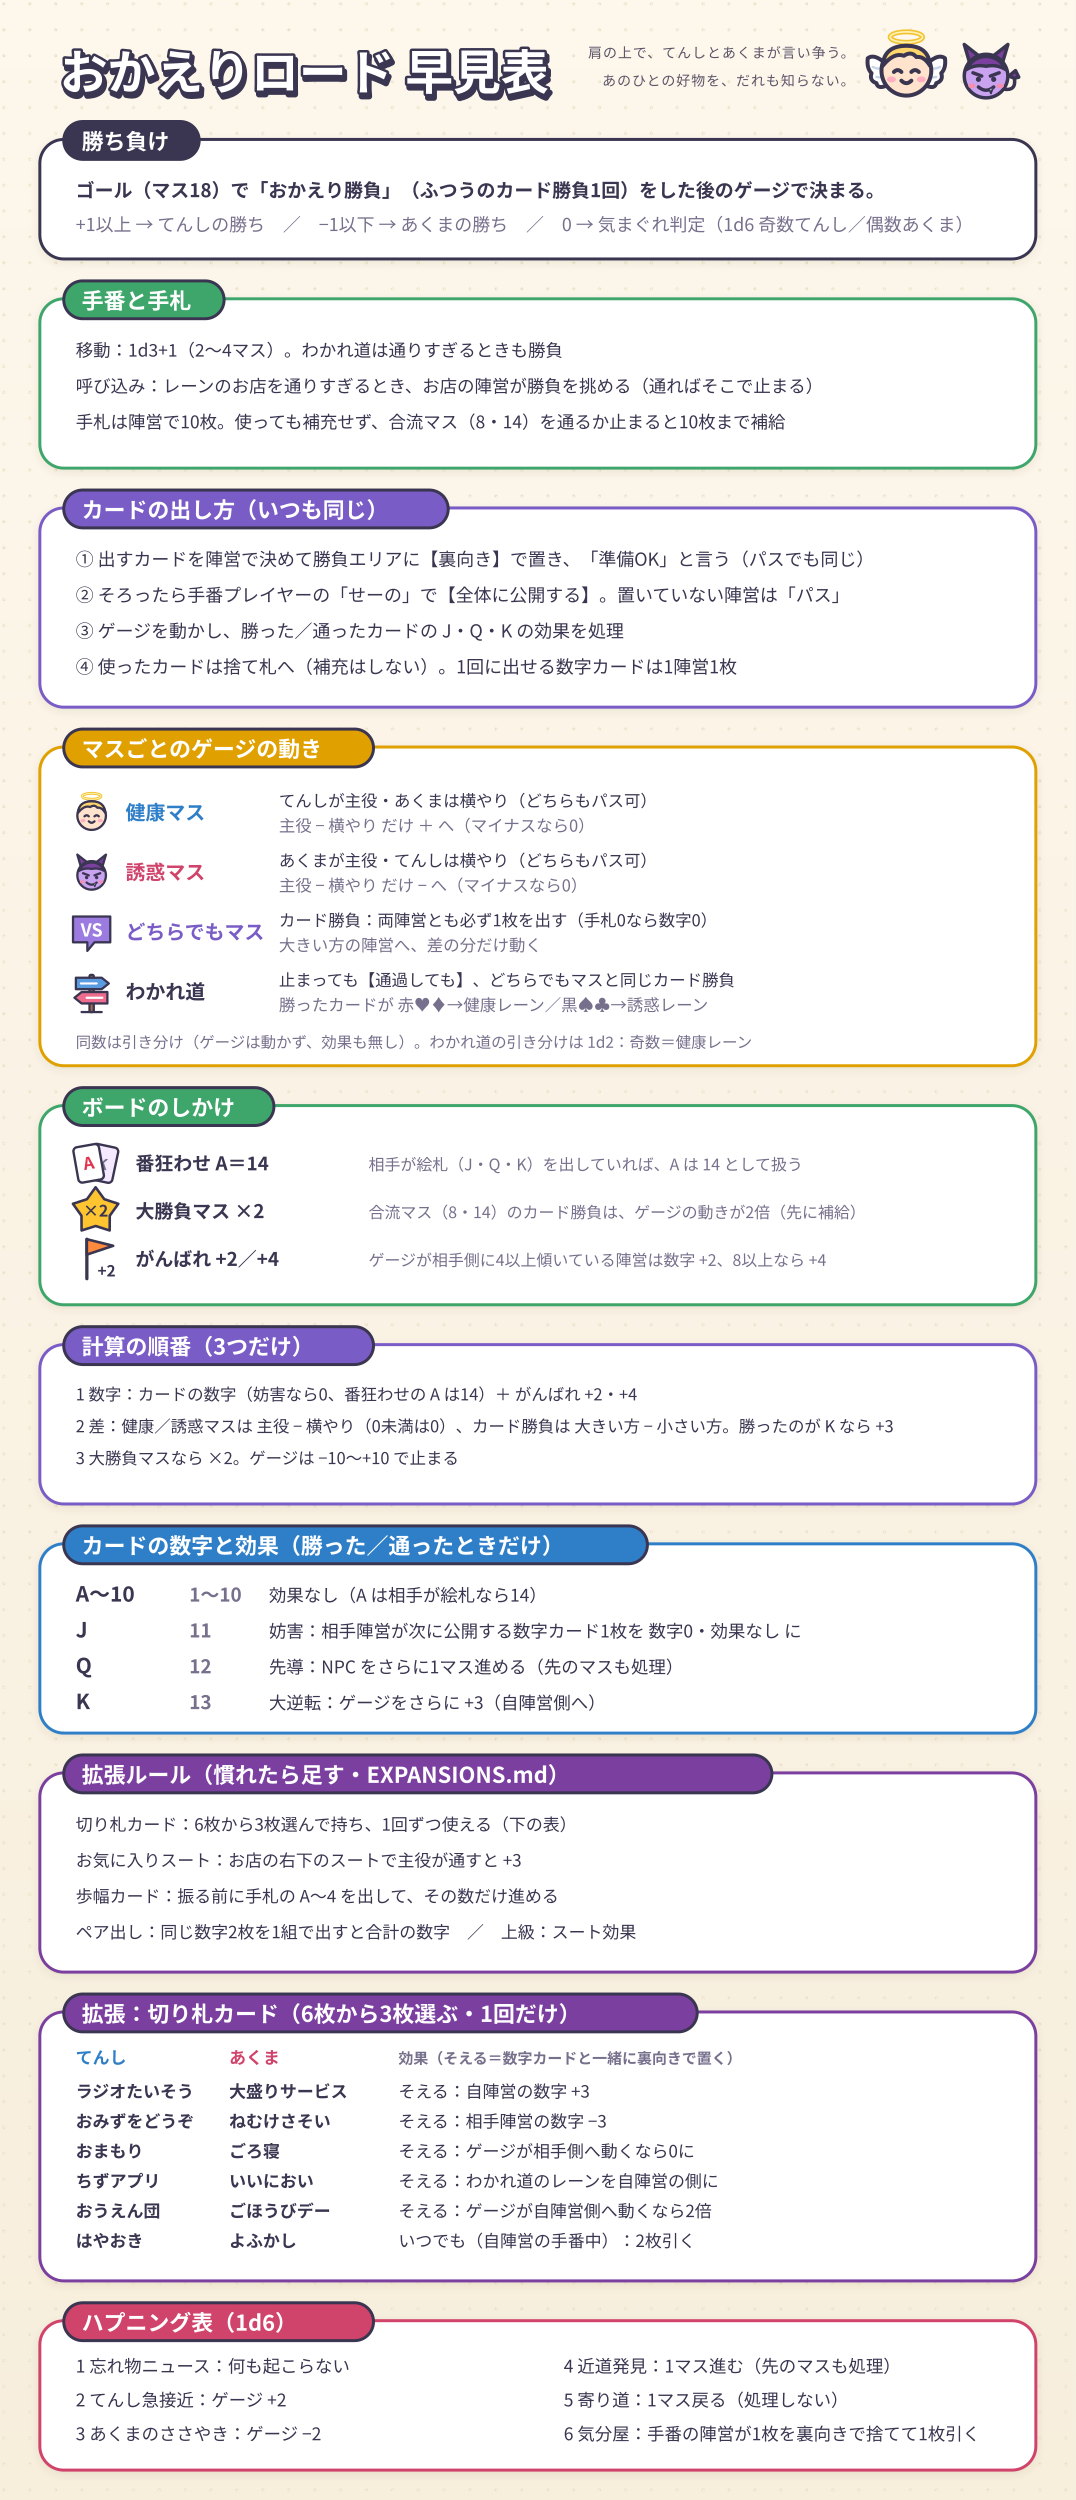
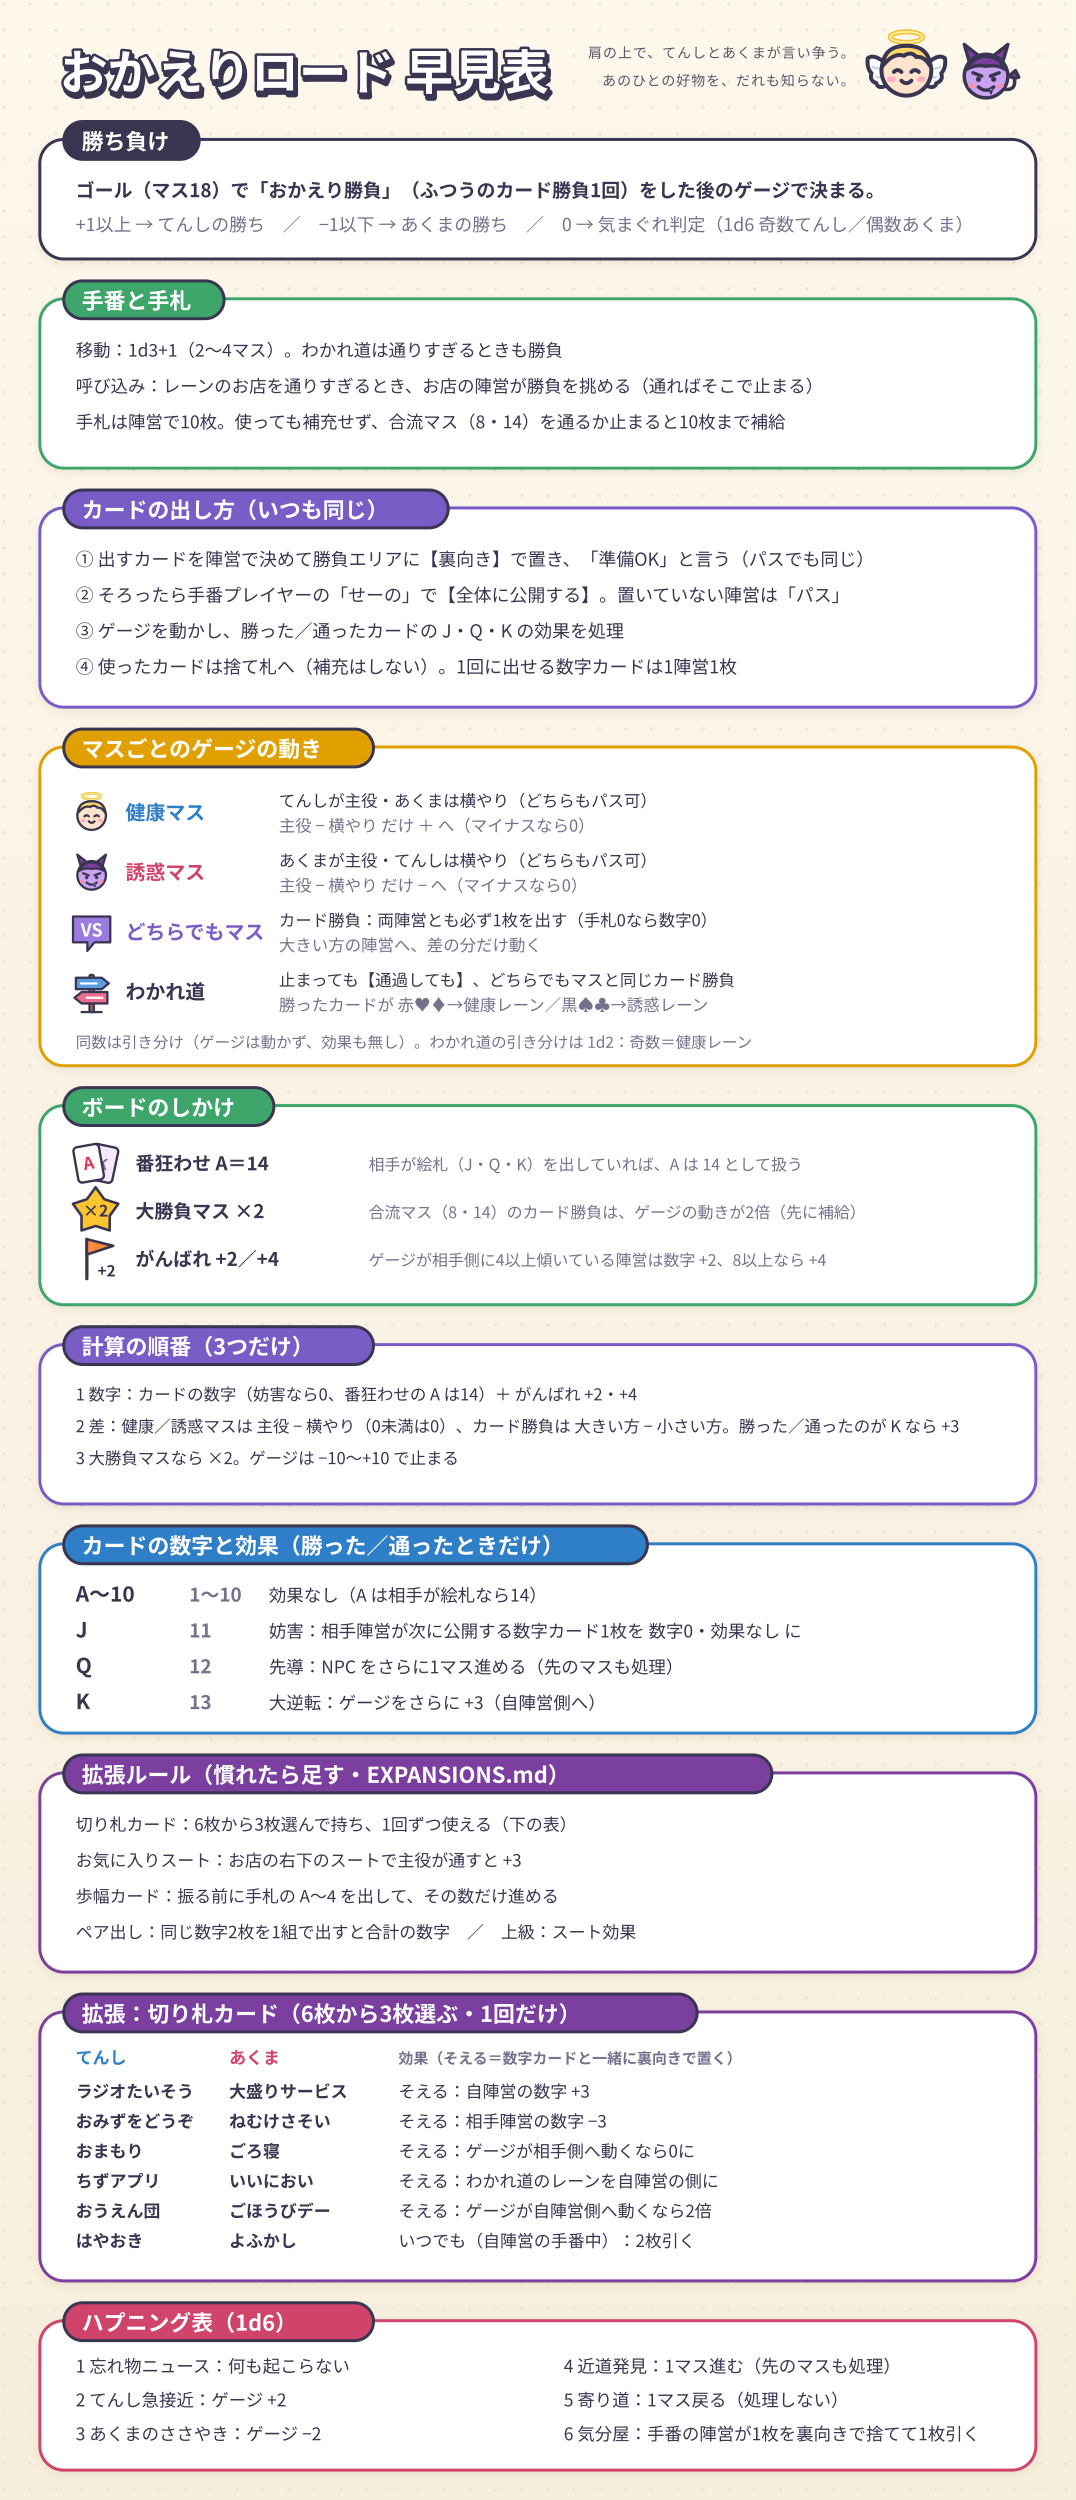
<svg xmlns="http://www.w3.org/2000/svg" width="1080" height="2510" viewBox="0 0 1080 2510" font-family="'Noto Sans CJK JP','Hiragino Sans','Yu Gothic','Meiryo',sans-serif">
  <defs>
    <filter id="shadow" x="-20%" y="-20%" width="140%" height="150%">
      <feDropShadow dx="0" dy="5" stdDeviation="3" flood-color="#5A4A2A" flood-opacity="0.22" />
    </filter>
    <filter id="soft" x="-20%" y="-20%" width="140%" height="140%">
      <feDropShadow dx="0" dy="3" stdDeviation="5" flood-color="#5A4A2A" flood-opacity="0.12" />
    </filter>
    <pattern id="dots" width="26" height="26" patternUnits="userSpaceOnUse">
      <circle cx="4" cy="4" r="1.5" fill="#EADFC8" />
    </pattern>
    <pattern id="stripeA" width="12" height="12" patternUnits="userSpaceOnUse" patternTransform="rotate(45)">
      <rect width="6" height="12" fill="#FFFFFF" opacity="0.35" />
    </pattern>
    <pattern id="cardback" width="14" height="14" patternUnits="userSpaceOnUse" patternTransform="rotate(45)">
      <rect width="14" height="14" fill="#EFE7F8" />
      <rect width="7" height="7" fill="#E3D8F2" />
    </pattern>
    <linearGradient id="sky" x1="0" y1="0" x2="0" y2="1">
      <stop offset="0" stop-color="#FDF7EC" />
      <stop offset="1" stop-color="#F7EEDC" />
    </linearGradient>
  </defs>
  <rect width="1080" height="2510" fill="url(#sky)" />
  <rect width="1080" height="2510" fill="url(#dots)" />
  <text x="62" y="94" font-size="48" font-weight="900" text-anchor="start" fill="#3A3550" stroke="#3A3550" stroke-width="6" stroke-linejoin="round" paint-order="stroke">おかえりロード 早見表</text>
  <text x="60" y="90" font-size="48" font-weight="900" text-anchor="start" fill="#FFFFFF" stroke="#3A3550" stroke-width="5" stroke-linejoin="round" paint-order="stroke">おかえりロード 早見表</text>
  <g transform="translate(870.0,26.0) scale(1.25)">
    <path d="M15 30 Q6 22 1 26 Q0 34 4 38 Q2 44 8 46 Q9 51 16 48 Z" fill="#FFFFFF" stroke="#3A3550" stroke-width="3.2" stroke-linejoin="round" stroke-linecap="round" />
    <path d="M5 33 Q9 35 13 34 M8 41 Q12 42 15 40" fill="none" stroke="#C9D6EA" stroke-width="2" stroke-linecap="round" />
    <path d="M49 30 Q58 22 63 26 Q64 34 60 38 Q62 44 56 46 Q55 51 48 48 Z" fill="#FFFFFF" stroke="#3A3550" stroke-width="3.2" stroke-linejoin="round" stroke-linecap="round" />
    <path d="M59 33 Q55 35 51 34 M56 41 Q52 42 49 40" fill="none" stroke="#C9D6EA" stroke-width="2" stroke-linecap="round" />
    <ellipse cx="32" cy="9" rx="13" ry="4.2" fill="none" stroke="#F2C230" stroke-width="4" />
    <ellipse cx="32" cy="9" rx="13" ry="4.2" fill="none" stroke="#FFF2B0" stroke-width="1.4" />
    <circle cx="32" cy="36" r="20" fill="#FFE3CC" stroke="#3A3550" stroke-width="3.2" stroke-linejoin="round" stroke-linecap="round" />
    <path d="M13 32 Q14 16 32 16 Q50 16 51 32 Q46 24 40 25 Q36 20 30 24 Q22 21 13 32 Z" fill="#FFD66B" stroke="#3A3550" stroke-width="3.2" stroke-linejoin="round" stroke-linecap="round" />
    <path d="M22 37 Q25 34 28 37 M36 37 Q39 34 42 37" fill="none" stroke="#3A3550" stroke-width="3.2" stroke-linejoin="round" stroke-linecap="round" />
    <ellipse cx="20" cy="43" rx="3.6" ry="2.4" fill="#FFAFC0" />
    <ellipse cx="44" cy="43" rx="3.6" ry="2.4" fill="#FFAFC0" />
    <path d="M28 44 Q32 48 36 44" fill="none" stroke="#3A3550" stroke-width="3.2" stroke-linejoin="round" stroke-linecap="round" />
  </g>
  <g transform="translate(955.0,37.0) scale(1.0938)">
    <path d="M48 48 Q60 50 58 38" fill="none" stroke="#3A3550" stroke-width="3.2" stroke-linejoin="round" stroke-linecap="round" />
    <path d="M58 38 L53 36 L59 31 L62 37 Z" fill="#7B3FA0" stroke="#3A3550" stroke-width="3.2" stroke-linejoin="round" stroke-linecap="round" />
    <path d="M17 24 L12 7 L26 18 Z" fill="#7B3FA0" stroke="#3A3550" stroke-width="3.2" stroke-linejoin="round" stroke-linecap="round" />
    <path d="M47 24 L52 7 L38 18 Z" fill="#7B3FA0" stroke="#3A3550" stroke-width="3.2" stroke-linejoin="round" stroke-linecap="round" />
    <circle cx="32" cy="36" r="20" fill="#C9A3F0" stroke="#3A3550" stroke-width="3.2" stroke-linejoin="round" stroke-linecap="round" />
    <path d="M14 30 Q20 18 32 18 Q44 18 50 30 Q42 25 32 27 Q22 25 14 30 Z" fill="#7B3FA0" stroke="#3A3550" stroke-width="3.2" stroke-linejoin="round" stroke-linecap="round" />
    <path d="M20 33 L28 36 M44 33 L36 36" stroke="#3A3550" stroke-width="3.2" stroke-linejoin="round" stroke-linecap="round" fill="none" />
    <circle cx="25" cy="39" r="2.4" fill="#3A3550" />
    <circle cx="39" cy="39" r="2.4" fill="#3A3550" />
    <ellipse cx="19" cy="45" rx="3.4" ry="2.2" fill="#F48FB1" />
    <ellipse cx="45" cy="45" rx="3.4" ry="2.2" fill="#F48FB1" />
    <path d="M25 46 Q32 52 39 46" fill="none" stroke="#3A3550" stroke-width="3.2" stroke-linejoin="round" stroke-linecap="round" />
    <path d="M35 48 L36.5 52 L38 47.5" fill="#FFFFFF" stroke="#3A3550" stroke-width="1.6" stroke-linejoin="round" />
  </g>
  <text x="858.0" y="58.0" font-size="14" font-weight="500" fill="#5B5468" text-anchor="end" letter-spacing="1">肩の上で、てんしとあくまが言い争う。</text>
  <text x="858.0" y="86.0" font-size="14" font-weight="500" fill="#5B5468" text-anchor="end" letter-spacing="1">あのひとの好物を、だれも知らない。</text>
  <g filter="url(#soft)">
    <rect x="40" y="140" width="1000" height="120" rx="24" fill="#FFFFFF" />
  </g>
  <rect x="40" y="140" width="1000" height="120" rx="24" fill="none" stroke="#3A3550" stroke-width="3" />
  <rect x="64" y="122" width="136" height="38" rx="19" fill="#3A3550" stroke="#3A3550" stroke-width="3" />
  <text x="82.0" y="150.0" font-size="22" font-weight="900" fill="#FFFFFF" text-anchor="start">勝ち負け</text>
  <text x="76.0" y="198.0" font-size="19" font-weight="bold" fill="#3A3550" text-anchor="start">ゴール（マス18）で「おかえり勝負」（ふつうのカード勝負1回）をした後のゲージで決まる。</text>
  <text x="76.0" y="232.0" font-size="18" font-weight="normal" fill="#77708C" text-anchor="start">+1以上 → てんしの勝ち　／　−1以下 → あくまの勝ち　／　0 → 気まぐれ判定（1d6 奇数てんし／偶数あくま）</text>
  <g filter="url(#soft)">
    <rect x="40" y="300" width="1000" height="170" rx="24" fill="#FFFFFF" />
  </g>
  <rect x="40" y="300" width="1000" height="170" rx="24" fill="none" stroke="#3FA66B" stroke-width="3" />
  <rect x="64" y="282" width="161" height="38" rx="19" fill="#3FA66B" stroke="#3A3550" stroke-width="3" />
  <text x="82.0" y="310.0" font-size="22" font-weight="900" fill="#FFFFFF" text-anchor="start">手番と手札</text>
  <text x="76.0" y="358.0" font-size="17.5" font-weight="normal" fill="#3A3550" text-anchor="start">移動：1d3+1（2〜4マス）。わかれ道は通りすぎるときも勝負</text>
  <text x="76.0" y="394.0" font-size="17.5" font-weight="normal" fill="#3A3550" text-anchor="start">呼び込み：レーンのお店を通りすぎるとき、お店の陣営が勝負を挑める（通ればそこで止まる）</text>
  <text x="76.0" y="430.0" font-size="17.5" font-weight="normal" fill="#3A3550" text-anchor="start">手札は陣営で10枚。使っても補充せず、合流マス（8・14）を通るか止まると10枚まで補給</text>
  <g filter="url(#soft)">
    <rect x="40" y="510" width="1000" height="200" rx="24" fill="#FFFFFF" />
  </g>
  <rect x="40" y="510" width="1000" height="200" rx="24" fill="none" stroke="#7A5CC6" stroke-width="3" />
  <rect x="64" y="492" width="386" height="38" rx="19" fill="#7A5CC6" stroke="#3A3550" stroke-width="3" />
  <text x="82.0" y="520.0" font-size="22" font-weight="900" fill="#FFFFFF" text-anchor="start">カードの出し方（いつも同じ）</text>
  <text x="76.0" y="568.0" font-size="18" font-weight="normal" fill="#3A3550" text-anchor="start">① 出すカードを陣営で決めて勝負エリアに【裏向き】で置き、「準備OK」と言う（パスでも同じ）</text>
  <text x="76.0" y="604.0" font-size="18" font-weight="normal" fill="#3A3550" text-anchor="start">② そろったら手番プレイヤーの「せーの」で【全体に公開する】。置いていない陣営は「パス」</text>
  <text x="76.0" y="640.0" font-size="18" font-weight="normal" fill="#3A3550" text-anchor="start">③ ゲージを動かし、勝った／通ったカードの J・Q・K の効果を処理</text>
  <text x="76.0" y="676.0" font-size="18" font-weight="normal" fill="#3A3550" text-anchor="start">④ 使ったカードは捨て札へ（補充はしない）。1回に出せる数字カードは1陣営1枚</text>
  <g filter="url(#soft)">
    <rect x="40" y="750" width="1000" height="320" rx="24" fill="#FFFFFF" />
  </g>
  <rect x="40" y="750" width="1000" height="320" rx="24" fill="none" stroke="#E0A100" stroke-width="3" />
  <rect x="64" y="732" width="311" height="38" rx="19" fill="#E0A100" stroke="#3A3550" stroke-width="3" />
  <text x="82.0" y="760.0" font-size="22" font-weight="900" fill="#FFFFFF" text-anchor="start">マスごとのゲージの動き</text>
  <g transform="translate(69.0,793.0) scale(0.7188)">
    <ellipse cx="32" cy="9" rx="13" ry="4.2" fill="none" stroke="#F2C230" stroke-width="4" />
    <ellipse cx="32" cy="9" rx="13" ry="4.2" fill="none" stroke="#FFF2B0" stroke-width="1.4" />
    <circle cx="32" cy="36" r="20" fill="#FFE3CC" stroke="#3A3550" stroke-width="3.2" stroke-linejoin="round" stroke-linecap="round" />
    <path d="M13 32 Q14 16 32 16 Q50 16 51 32 Q46 24 40 25 Q36 20 30 24 Q22 21 13 32 Z" fill="#FFD66B" stroke="#3A3550" stroke-width="3.2" stroke-linejoin="round" stroke-linecap="round" />
    <path d="M22 37 Q25 34 28 37 M36 37 Q39 34 42 37" fill="none" stroke="#3A3550" stroke-width="3.2" stroke-linejoin="round" stroke-linecap="round" />
    <ellipse cx="20" cy="43" rx="3.6" ry="2.4" fill="#FFAFC0" />
    <ellipse cx="44" cy="43" rx="3.6" ry="2.4" fill="#FFAFC0" />
    <path d="M28 44 Q32 48 36 44" fill="none" stroke="#3A3550" stroke-width="3.2" stroke-linejoin="round" stroke-linecap="round" />
  </g>
  <text x="126.0" y="823.0" font-size="20" font-weight="900" fill="#2F7FC8" text-anchor="start">健康マス</text>
  <text x="280.0" y="810.0" font-size="16.5" font-weight="normal" fill="#3A3550" text-anchor="start">てんしが主役・あくまは横やり（どちらもパス可）</text>
  <text x="280.0" y="835.0" font-size="16.5" font-weight="normal" fill="#77708C" text-anchor="start">主役 − 横やり だけ ＋ へ（マイナスなら0）</text>
  <g transform="translate(69.0,853.0) scale(0.7188)">
    <path d="M17 24 L12 7 L26 18 Z" fill="#7B3FA0" stroke="#3A3550" stroke-width="3.2" stroke-linejoin="round" stroke-linecap="round" />
    <path d="M47 24 L52 7 L38 18 Z" fill="#7B3FA0" stroke="#3A3550" stroke-width="3.2" stroke-linejoin="round" stroke-linecap="round" />
    <circle cx="32" cy="36" r="20" fill="#C9A3F0" stroke="#3A3550" stroke-width="3.2" stroke-linejoin="round" stroke-linecap="round" />
    <path d="M14 30 Q20 18 32 18 Q44 18 50 30 Q42 25 32 27 Q22 25 14 30 Z" fill="#7B3FA0" stroke="#3A3550" stroke-width="3.2" stroke-linejoin="round" stroke-linecap="round" />
    <path d="M20 33 L28 36 M44 33 L36 36" stroke="#3A3550" stroke-width="3.2" stroke-linejoin="round" stroke-linecap="round" fill="none" />
    <circle cx="25" cy="39" r="2.4" fill="#3A3550" />
    <circle cx="39" cy="39" r="2.4" fill="#3A3550" />
    <ellipse cx="19" cy="45" rx="3.4" ry="2.2" fill="#F48FB1" />
    <ellipse cx="45" cy="45" rx="3.4" ry="2.2" fill="#F48FB1" />
    <path d="M25 46 Q32 52 39 46" fill="none" stroke="#3A3550" stroke-width="3.2" stroke-linejoin="round" stroke-linecap="round" />
    <path d="M35 48 L36.5 52 L38 47.5" fill="#FFFFFF" stroke="#3A3550" stroke-width="1.6" stroke-linejoin="round" />
  </g>
  <text x="126.0" y="883.0" font-size="20" font-weight="900" fill="#D0436A" text-anchor="start">誘惑マス</text>
  <text x="280.0" y="870.0" font-size="16.5" font-weight="normal" fill="#3A3550" text-anchor="start">あくまが主役・てんしは横やり（どちらもパス可）</text>
  <text x="280.0" y="895.0" font-size="16.5" font-weight="normal" fill="#77708C" text-anchor="start">主役 − 横やり だけ − へ（マイナスなら0）</text>
  <g transform="translate(69.0,913.0) scale(0.7188)">
    <path d="M6 10 L58 10 L58 46 L36 46 L26 58 L26 46 L6 46 Z" fill="#9B7BE0" stroke="#3A3550" stroke-width="3.2" stroke-linejoin="round" stroke-linecap="round" />
    <text x="32" y="38" text-anchor="middle" font-size="25" font-weight="900" fill="#FFFFFF" font-family="'Noto Sans CJK JP',sans-serif">VS</text>
  </g>
  <text x="126.0" y="943.0" font-size="20" font-weight="900" fill="#7A5CC6" text-anchor="start">どちらでもマス</text>
  <text x="280.0" y="930.0" font-size="16.5" font-weight="normal" fill="#3A3550" text-anchor="start">カード勝負：両陣営とも必ず1枚を出す（手札0なら数字0）</text>
  <text x="280.0" y="955.0" font-size="16.5" font-weight="normal" fill="#77708C" text-anchor="start">大きい方の陣営へ、差の分だけ動く</text>
  <g transform="translate(69.0,973.0) scale(0.7188)">
    <rect x="29" y="8" width="6" height="52" rx="2" fill="#A86E4A" stroke="#3A3550" stroke-width="3.2" stroke-linejoin="round" stroke-linecap="round" />
    <path d="M10 12 L46 12 L56 20 L46 28 L10 28 Z" fill="#5B9BE0" stroke="#3A3550" stroke-width="3.2" stroke-linejoin="round" stroke-linecap="round" />
    <path d="M54 32 L18 32 L8 40 L18 48 L54 48 Z" fill="#EE6D8E" stroke="#3A3550" stroke-width="3.2" stroke-linejoin="round" stroke-linecap="round" />
    <path d="M17 20 L39 20" stroke="#FFFFFF" stroke-width="3" stroke-linecap="round" />
    <path d="M25 40 L47 40" stroke="#FFFFFF" stroke-width="3" stroke-linecap="round" />
    <path d="M18 60 L46 60" stroke="#3A3550" stroke-width="3.2" stroke-linejoin="round" stroke-linecap="round" />
  </g>
  <text x="126.0" y="1003.0" font-size="20" font-weight="900" fill="#3A3550" text-anchor="start">わかれ道</text>
  <text x="280.0" y="990.0" font-size="16.5" font-weight="normal" fill="#3A3550" text-anchor="start">止まっても【通過しても】、どちらでもマスと同じカード勝負</text>
  <text x="280.0" y="1015.0" font-size="16.5" font-weight="normal" fill="#77708C" text-anchor="start">勝ったカードが 赤♥♦→健康レーン／黒♠♣→誘惑レーン</text>
  <text x="76.0" y="1052.0" font-size="15.5" font-weight="normal" fill="#77708C" text-anchor="start">同数は引き分け（ゲージは動かず、効果も無し）。わかれ道の引き分けは 1d2：奇数＝健康レーン</text>
  <g filter="url(#soft)">
    <rect x="40" y="1110" width="1000" height="200" rx="24" fill="#FFFFFF" />
  </g>
  <rect x="40" y="1110" width="1000" height="200" rx="24" fill="none" stroke="#3FA66B" stroke-width="3" />
  <rect x="64" y="1092" width="211" height="38" rx="19" fill="#3FA66B" stroke="#3A3550" stroke-width="3" />
  <text x="82.0" y="1120.0" font-size="22" font-weight="900" fill="#FFFFFF" text-anchor="start">ボードのしかけ</text>
  <g transform="translate(96.0,1168.0) scale(1.0)">
    <g transform="translate(7,0) rotate(12)">
      <rect x="-13" y="-18" width="26" height="36" rx="4" fill="#F4E9FF" stroke="#3A3550" stroke-width="2.4" />
      <text x="0" y="6" text-anchor="middle" font-size="15" font-weight="900" fill="#77708C">K</text>
    </g>
    <g transform="translate(-7,0) rotate(-10)">
      <rect x="-13" y="-18" width="26" height="36" rx="4" fill="#FFFFFF" stroke="#3A3550" stroke-width="2.4" />
      <text x="0" y="6" text-anchor="middle" font-size="17" font-weight="900" fill="#E0344F">A</text>
    </g>
  </g>
  <text x="136.0" y="1175.0" font-size="19" font-weight="900" fill="#3A3550" text-anchor="start">番狂わせ A＝14</text>
  <text x="370.0" y="1175.0" font-size="16" font-weight="normal" fill="#77708C" text-anchor="start">相手が絵札（J・Q・K）を出していれば、A は 14 として扱う</text>
  <polygon points="96.0,1192.0 104.7,1204.0 118.8,1208.6 110.2,1220.6 110.1,1235.4 96.0,1230.9 81.9,1235.4 81.8,1220.6 73.2,1208.6 87.3,1204.0" fill="#FFC531" stroke="#3A3550" stroke-width="2.6" stroke-linejoin="round" />
  <text x="96" y="1221.5" text-anchor="middle" font-size="16" font-weight="900" fill="#3A3550">×2</text>
  <text x="136.0" y="1223.0" font-size="19" font-weight="900" fill="#3A3550" text-anchor="start">大勝負マス ×2</text>
  <text x="370.0" y="1223.0" font-size="16" font-weight="normal" fill="#77708C" text-anchor="start">合流マス（8・14）のカード勝負は、ゲージの動きが2倍（先に補給）</text>
  <g transform="translate(96,1264) scale(1.1)">
    <path d="M-8,18 L-8,-18" stroke="#3A3550" stroke-width="3" stroke-linecap="round" />
    <path d="M-8,-18 L16,-12 L-8,-4 Z" fill="#FF8A3D" stroke="#3A3550" stroke-width="2.4" stroke-linejoin="round" />
    <text x="10" y="16" text-anchor="middle" font-size="14" font-weight="900" fill="#3A3550">+2</text>
  </g>
  <text x="136.0" y="1271.0" font-size="19" font-weight="900" fill="#3A3550" text-anchor="start">がんばれ +2／+4</text>
  <text x="370.0" y="1271.0" font-size="16" font-weight="normal" fill="#77708C" text-anchor="start">ゲージが相手側に4以上傾いている陣営は数字 +2、8以上なら +4</text>
  <g filter="url(#soft)">
    <rect x="40" y="1350" width="1000" height="160" rx="24" fill="#FFFFFF" />
  </g>
  <rect x="40" y="1350" width="1000" height="160" rx="24" fill="none" stroke="#7A5CC6" stroke-width="3" />
  <rect x="64" y="1332" width="311" height="38" rx="19" fill="#7A5CC6" stroke="#3A3550" stroke-width="3" />
  <text x="82.0" y="1360.0" font-size="22" font-weight="900" fill="#FFFFFF" text-anchor="start">計算の順番（3つだけ）</text>
  <text x="76.0" y="1406.0" font-size="16.5" font-weight="normal" fill="#3A3550" text-anchor="start">1 数字：カードの数字（妨害なら0、番狂わせの A は14）＋ がんばれ +2・+4</text>
-   <text x="76.0" y="1438.0" font-size="16.5" font-weight="normal" fill="#3A3550" text-anchor="start">2 差：健康／誘惑マスは 主役 − 横やり（0未満は0）、カード勝負は 大きい方 − 小さい方。勝ったのが K なら +3</text>
+   <text x="76.0" y="1438.0" font-size="16.5" font-weight="normal" fill="#3A3550" text-anchor="start">2 差：健康／誘惑マスは 主役 − 横やり（0未満は0）、カード勝負は 大きい方 − 小さい方。勝った／通ったのが K なら +3</text>
  <text x="76.0" y="1470.0" font-size="16.5" font-weight="normal" fill="#3A3550" text-anchor="start">3 大勝負マスなら ×2。ゲージは −10〜+10 で止まる</text>
  <g filter="url(#soft)">
    <rect x="40" y="1550" width="1000" height="190" rx="24" fill="#FFFFFF" />
  </g>
  <rect x="40" y="1550" width="1000" height="190" rx="24" fill="none" stroke="#2F7FC8" stroke-width="3" />
  <rect x="64" y="1532" width="586" height="38" rx="19" fill="#2F7FC8" stroke="#3A3550" stroke-width="3" />
  <text x="82.0" y="1560.0" font-size="22" font-weight="900" fill="#FFFFFF" text-anchor="start">カードの数字と効果（勝った／通ったときだけ）</text>
  <text x="76.0" y="1608.0" font-size="21" font-weight="900" fill="#3A3550" text-anchor="start">A〜10</text>
  <text x="190.0" y="1608.0" font-size="19" font-weight="bold" fill="#77708C" text-anchor="start">1〜10</text>
  <text x="270.0" y="1608.0" font-size="17.5" font-weight="normal" fill="#3A3550" text-anchor="start">効果なし（A は相手が絵札なら14）</text>
  <text x="76.0" y="1644.0" font-size="21" font-weight="900" fill="#3A3550" text-anchor="start">J</text>
  <text x="190.0" y="1644.0" font-size="19" font-weight="bold" fill="#77708C" text-anchor="start">11</text>
  <text x="270.0" y="1644.0" font-size="17.5" font-weight="normal" fill="#3A3550" text-anchor="start">妨害：相手陣営が次に公開する数字カード1枚を 数字0・効果なし に</text>
  <text x="76.0" y="1680.0" font-size="21" font-weight="900" fill="#3A3550" text-anchor="start">Q</text>
  <text x="190.0" y="1680.0" font-size="19" font-weight="bold" fill="#77708C" text-anchor="start">12</text>
  <text x="270.0" y="1680.0" font-size="17.5" font-weight="normal" fill="#3A3550" text-anchor="start">先導：NPC をさらに1マス進める（先のマスも処理）</text>
  <text x="76.0" y="1716.0" font-size="21" font-weight="900" fill="#3A3550" text-anchor="start">K</text>
  <text x="190.0" y="1716.0" font-size="19" font-weight="bold" fill="#77708C" text-anchor="start">13</text>
  <text x="270.0" y="1716.0" font-size="17.5" font-weight="normal" fill="#3A3550" text-anchor="start">大逆転：ゲージをさらに +3（自陣営側へ）</text>
  <g filter="url(#soft)">
    <rect x="40" y="1780" width="1000" height="200" rx="24" fill="#FFFFFF" />
  </g>
  <rect x="40" y="1780" width="1000" height="200" rx="24" fill="none" stroke="#7B3FA0" stroke-width="3" />
  <rect x="64" y="1762" width="711" height="38" rx="19" fill="#7B3FA0" stroke="#3A3550" stroke-width="3" />
  <text x="82.0" y="1790.0" font-size="22" font-weight="900" fill="#FFFFFF" text-anchor="start">拡張ルール（慣れたら足す・EXPANSIONS.md）</text>
  <text x="76.0" y="1838.0" font-size="17" font-weight="normal" fill="#3A3550" text-anchor="start">切り札カード：6枚から3枚選んで持ち、1回ずつ使える（下の表）</text>
  <text x="76.0" y="1874.0" font-size="17" font-weight="normal" fill="#3A3550" text-anchor="start">お気に入りスート：お店の右下のスートで主役が通すと +3</text>
  <text x="76.0" y="1910.0" font-size="17" font-weight="normal" fill="#3A3550" text-anchor="start">歩幅カード：振る前に手札の A〜4 を出して、その数だけ進める</text>
  <text x="76.0" y="1946.0" font-size="17" font-weight="normal" fill="#3A3550" text-anchor="start">ペア出し：同じ数字2枚を1組で出すと合計の数字　／　上級：スート効果</text>
  <g filter="url(#soft)">
    <rect x="40" y="2020" width="1000" height="270" rx="24" fill="#FFFFFF" />
  </g>
  <rect x="40" y="2020" width="1000" height="270" rx="24" fill="none" stroke="#7B3FA0" stroke-width="3" />
  <rect x="64" y="2002" width="636" height="38" rx="19" fill="#7B3FA0" stroke="#3A3550" stroke-width="3" />
  <text x="82.0" y="2030.0" font-size="22" font-weight="900" fill="#FFFFFF" text-anchor="start">拡張：切り札カード（6枚から3枚選ぶ・1回だけ）</text>
  <text x="76.0" y="2072.0" font-size="17" font-weight="900" fill="#2F7FC8" text-anchor="start">てんし</text>
  <text x="230.0" y="2072.0" font-size="17" font-weight="900" fill="#D0436A" text-anchor="start">あくま</text>
  <text x="400.0" y="2072.0" font-size="15" font-weight="bold" fill="#77708C" text-anchor="start">効果（そえる＝数字カードと一緒に裏向きで置く）</text>
  <text x="76.0" y="2106.0" font-size="17" font-weight="bold" fill="#3A3550" text-anchor="start">ラジオたいそう</text>
  <text x="230.0" y="2106.0" font-size="17" font-weight="bold" fill="#3A3550" text-anchor="start">大盛りサービス</text>
  <text x="400.0" y="2106.0" font-size="17" font-weight="normal" fill="#3A3550" text-anchor="start">そえる：自陣営の数字 +3</text>
  <text x="76.0" y="2136.0" font-size="17" font-weight="bold" fill="#3A3550" text-anchor="start">おみずをどうぞ</text>
  <text x="230.0" y="2136.0" font-size="17" font-weight="bold" fill="#3A3550" text-anchor="start">ねむけさそい</text>
  <text x="400.0" y="2136.0" font-size="17" font-weight="normal" fill="#3A3550" text-anchor="start">そえる：相手陣営の数字 −3</text>
  <text x="76.0" y="2166.0" font-size="17" font-weight="bold" fill="#3A3550" text-anchor="start">おまもり</text>
  <text x="230.0" y="2166.0" font-size="17" font-weight="bold" fill="#3A3550" text-anchor="start">ごろ寝</text>
  <text x="400.0" y="2166.0" font-size="17" font-weight="normal" fill="#3A3550" text-anchor="start">そえる：ゲージが相手側へ動くなら0に</text>
  <text x="76.0" y="2196.0" font-size="17" font-weight="bold" fill="#3A3550" text-anchor="start">ちずアプリ</text>
  <text x="230.0" y="2196.0" font-size="17" font-weight="bold" fill="#3A3550" text-anchor="start">いいにおい</text>
  <text x="400.0" y="2196.0" font-size="17" font-weight="normal" fill="#3A3550" text-anchor="start">そえる：わかれ道のレーンを自陣営の側に</text>
  <text x="76.0" y="2226.0" font-size="17" font-weight="bold" fill="#3A3550" text-anchor="start">おうえん団</text>
  <text x="230.0" y="2226.0" font-size="17" font-weight="bold" fill="#3A3550" text-anchor="start">ごほうびデー</text>
  <text x="400.0" y="2226.0" font-size="17" font-weight="normal" fill="#3A3550" text-anchor="start">そえる：ゲージが自陣営側へ動くなら2倍</text>
  <text x="76.0" y="2256.0" font-size="17" font-weight="bold" fill="#3A3550" text-anchor="start">はやおき</text>
  <text x="230.0" y="2256.0" font-size="17" font-weight="bold" fill="#3A3550" text-anchor="start">よふかし</text>
  <text x="400.0" y="2256.0" font-size="17" font-weight="normal" fill="#3A3550" text-anchor="start">いつでも（自陣営の手番中）：2枚引く</text>
  <g filter="url(#soft)">
    <rect x="40" y="2330" width="1000" height="150" rx="24" fill="#FFFFFF" />
  </g>
  <rect x="40" y="2330" width="1000" height="150" rx="24" fill="none" stroke="#D0436A" stroke-width="3" />
  <rect x="64" y="2312" width="311" height="38" rx="19" fill="#D0436A" stroke="#3A3550" stroke-width="3" />
  <text x="82.0" y="2340.0" font-size="22" font-weight="900" fill="#FFFFFF" text-anchor="start">ハプニング表（1d6）</text>
  <text x="76.0" y="2382.0" font-size="17.5" font-weight="normal" fill="#3A3550" text-anchor="start">1 忘れ物ニュース：何も起こらない</text>
  <text x="76.0" y="2416.0" font-size="17.5" font-weight="normal" fill="#3A3550" text-anchor="start">2 てんし急接近：ゲージ +2</text>
  <text x="76.0" y="2450.0" font-size="17.5" font-weight="normal" fill="#3A3550" text-anchor="start">3 あくまのささやき：ゲージ −2</text>
  <text x="566.0" y="2382.0" font-size="17.5" font-weight="normal" fill="#3A3550" text-anchor="start">4 近道発見：1マス進む（先のマスも処理）</text>
  <text x="566.0" y="2416.0" font-size="17.5" font-weight="normal" fill="#3A3550" text-anchor="start">5 寄り道：1マス戻る（処理しない）</text>
  <text x="566.0" y="2450.0" font-size="17.5" font-weight="normal" fill="#3A3550" text-anchor="start">6 気分屋：手番の陣営が1枚を裏向きで捨てて1枚引く</text>
</svg>
